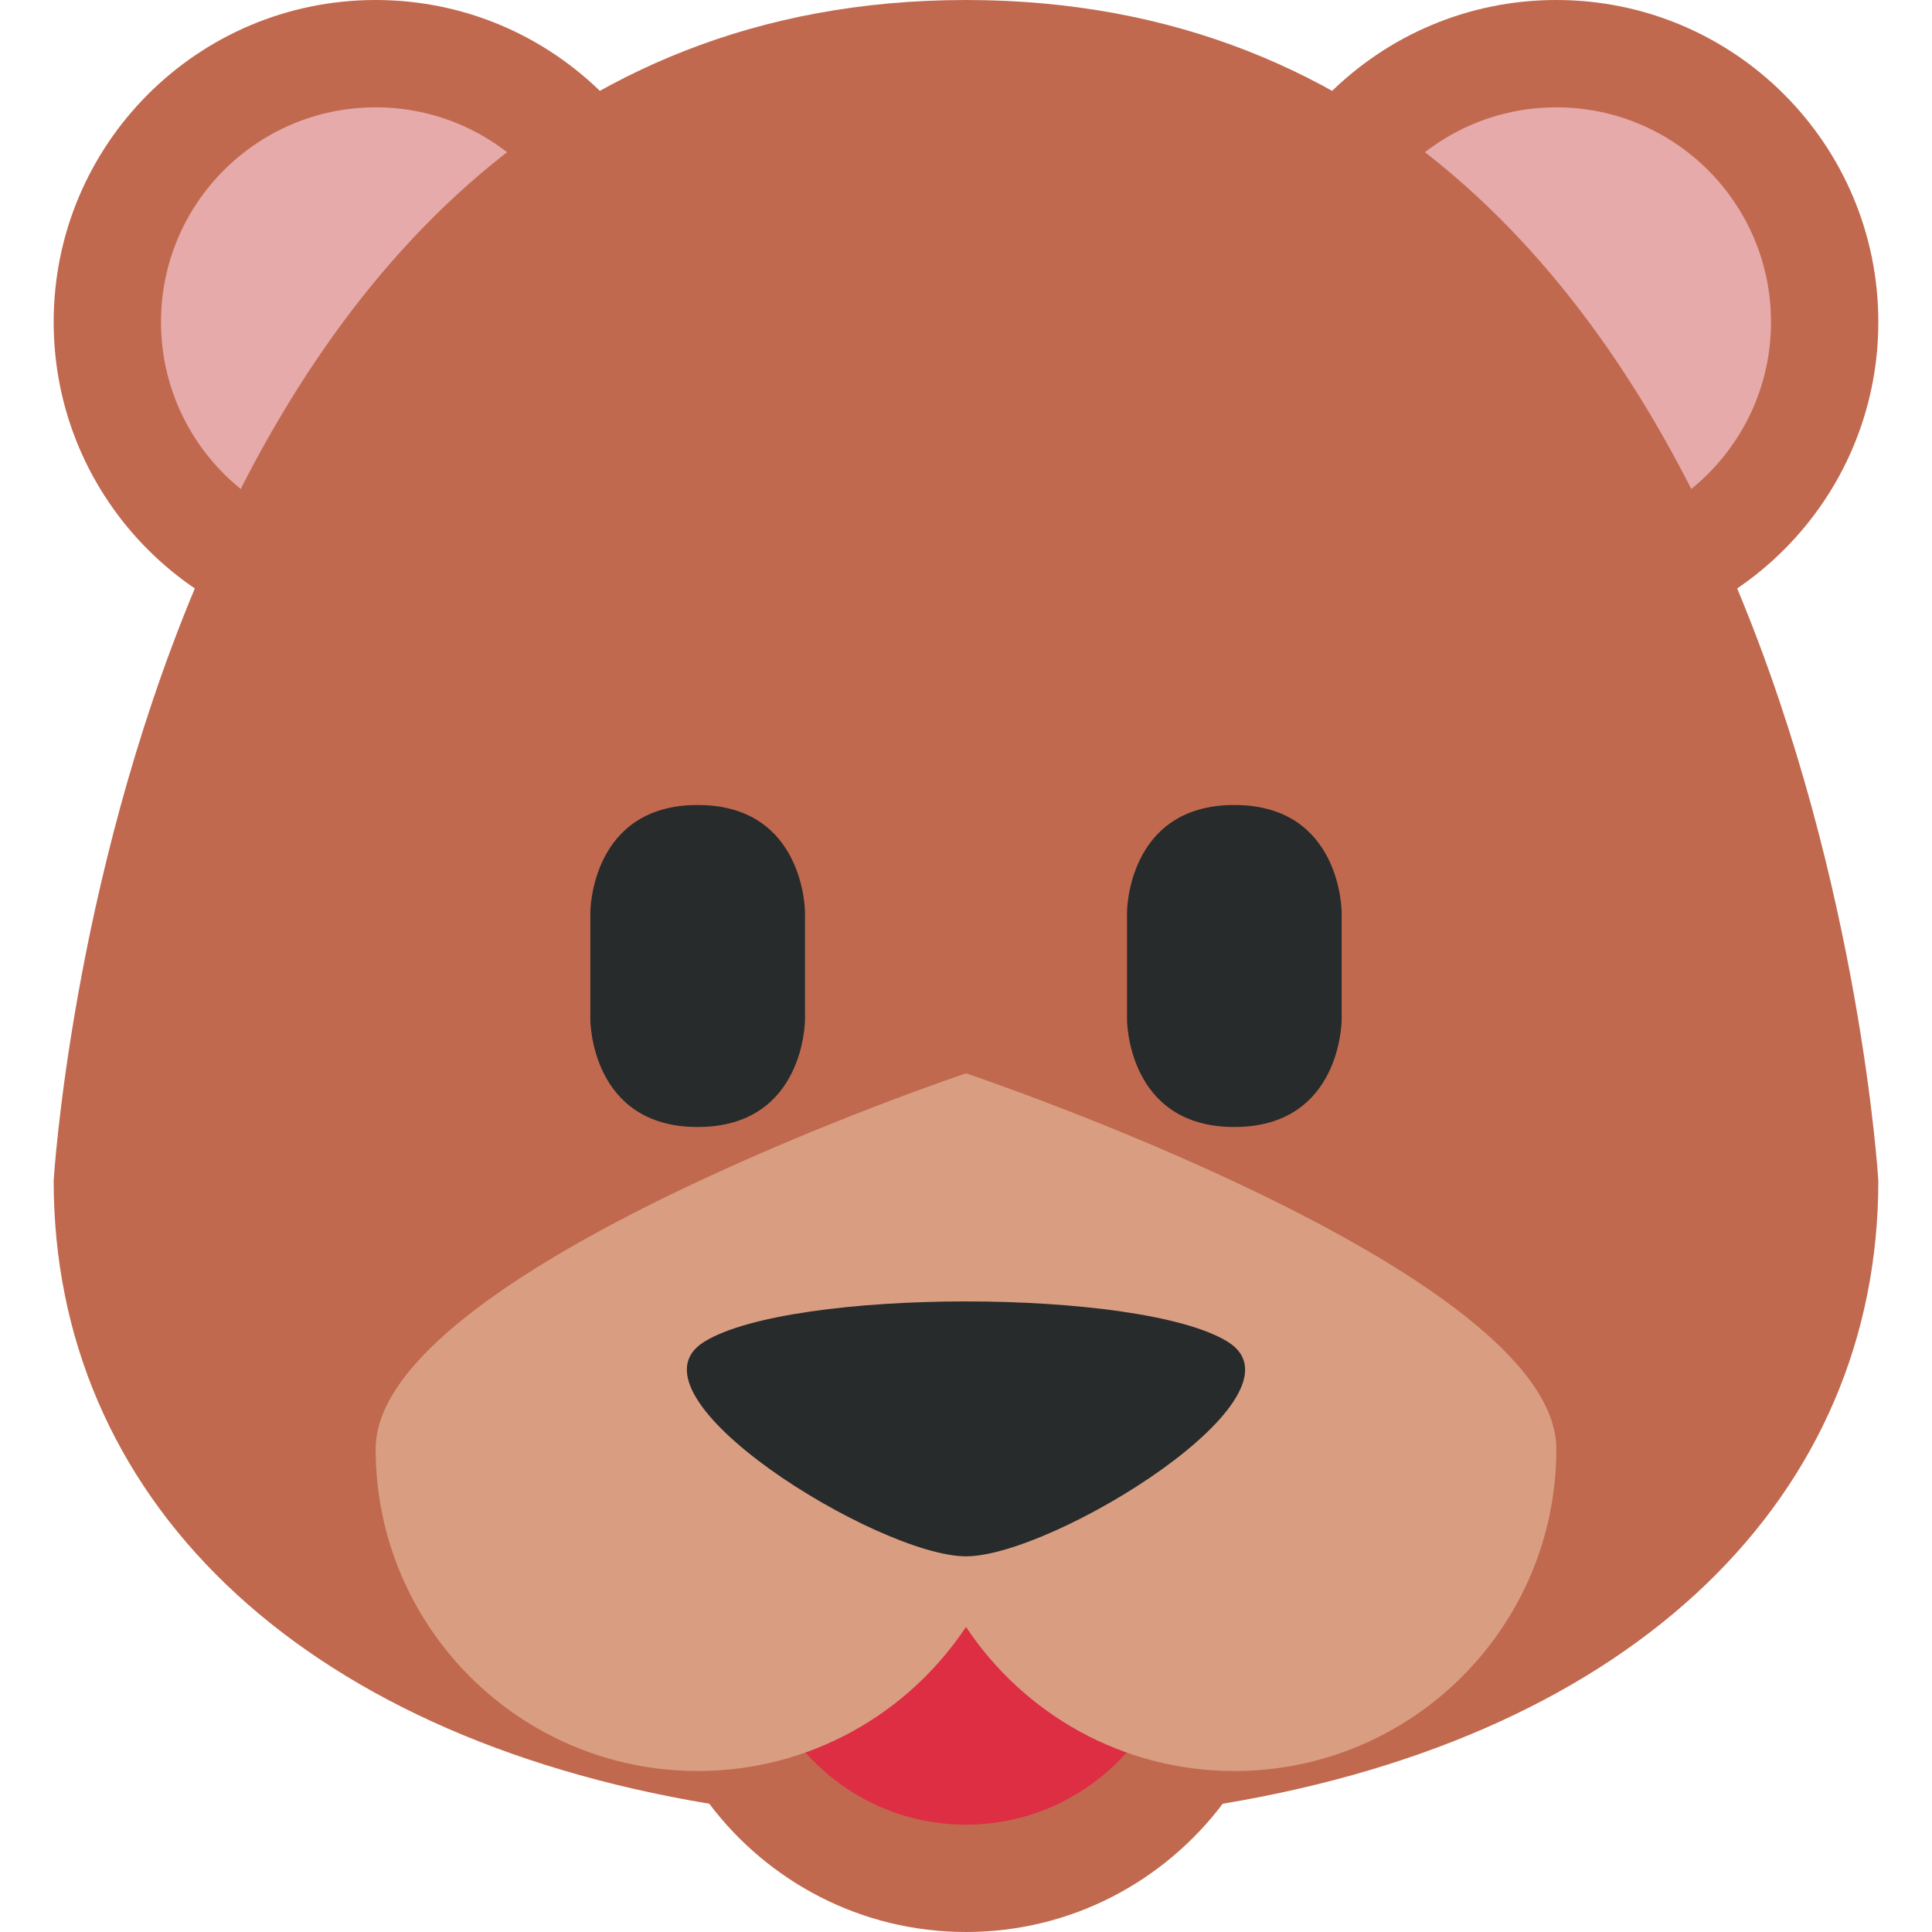
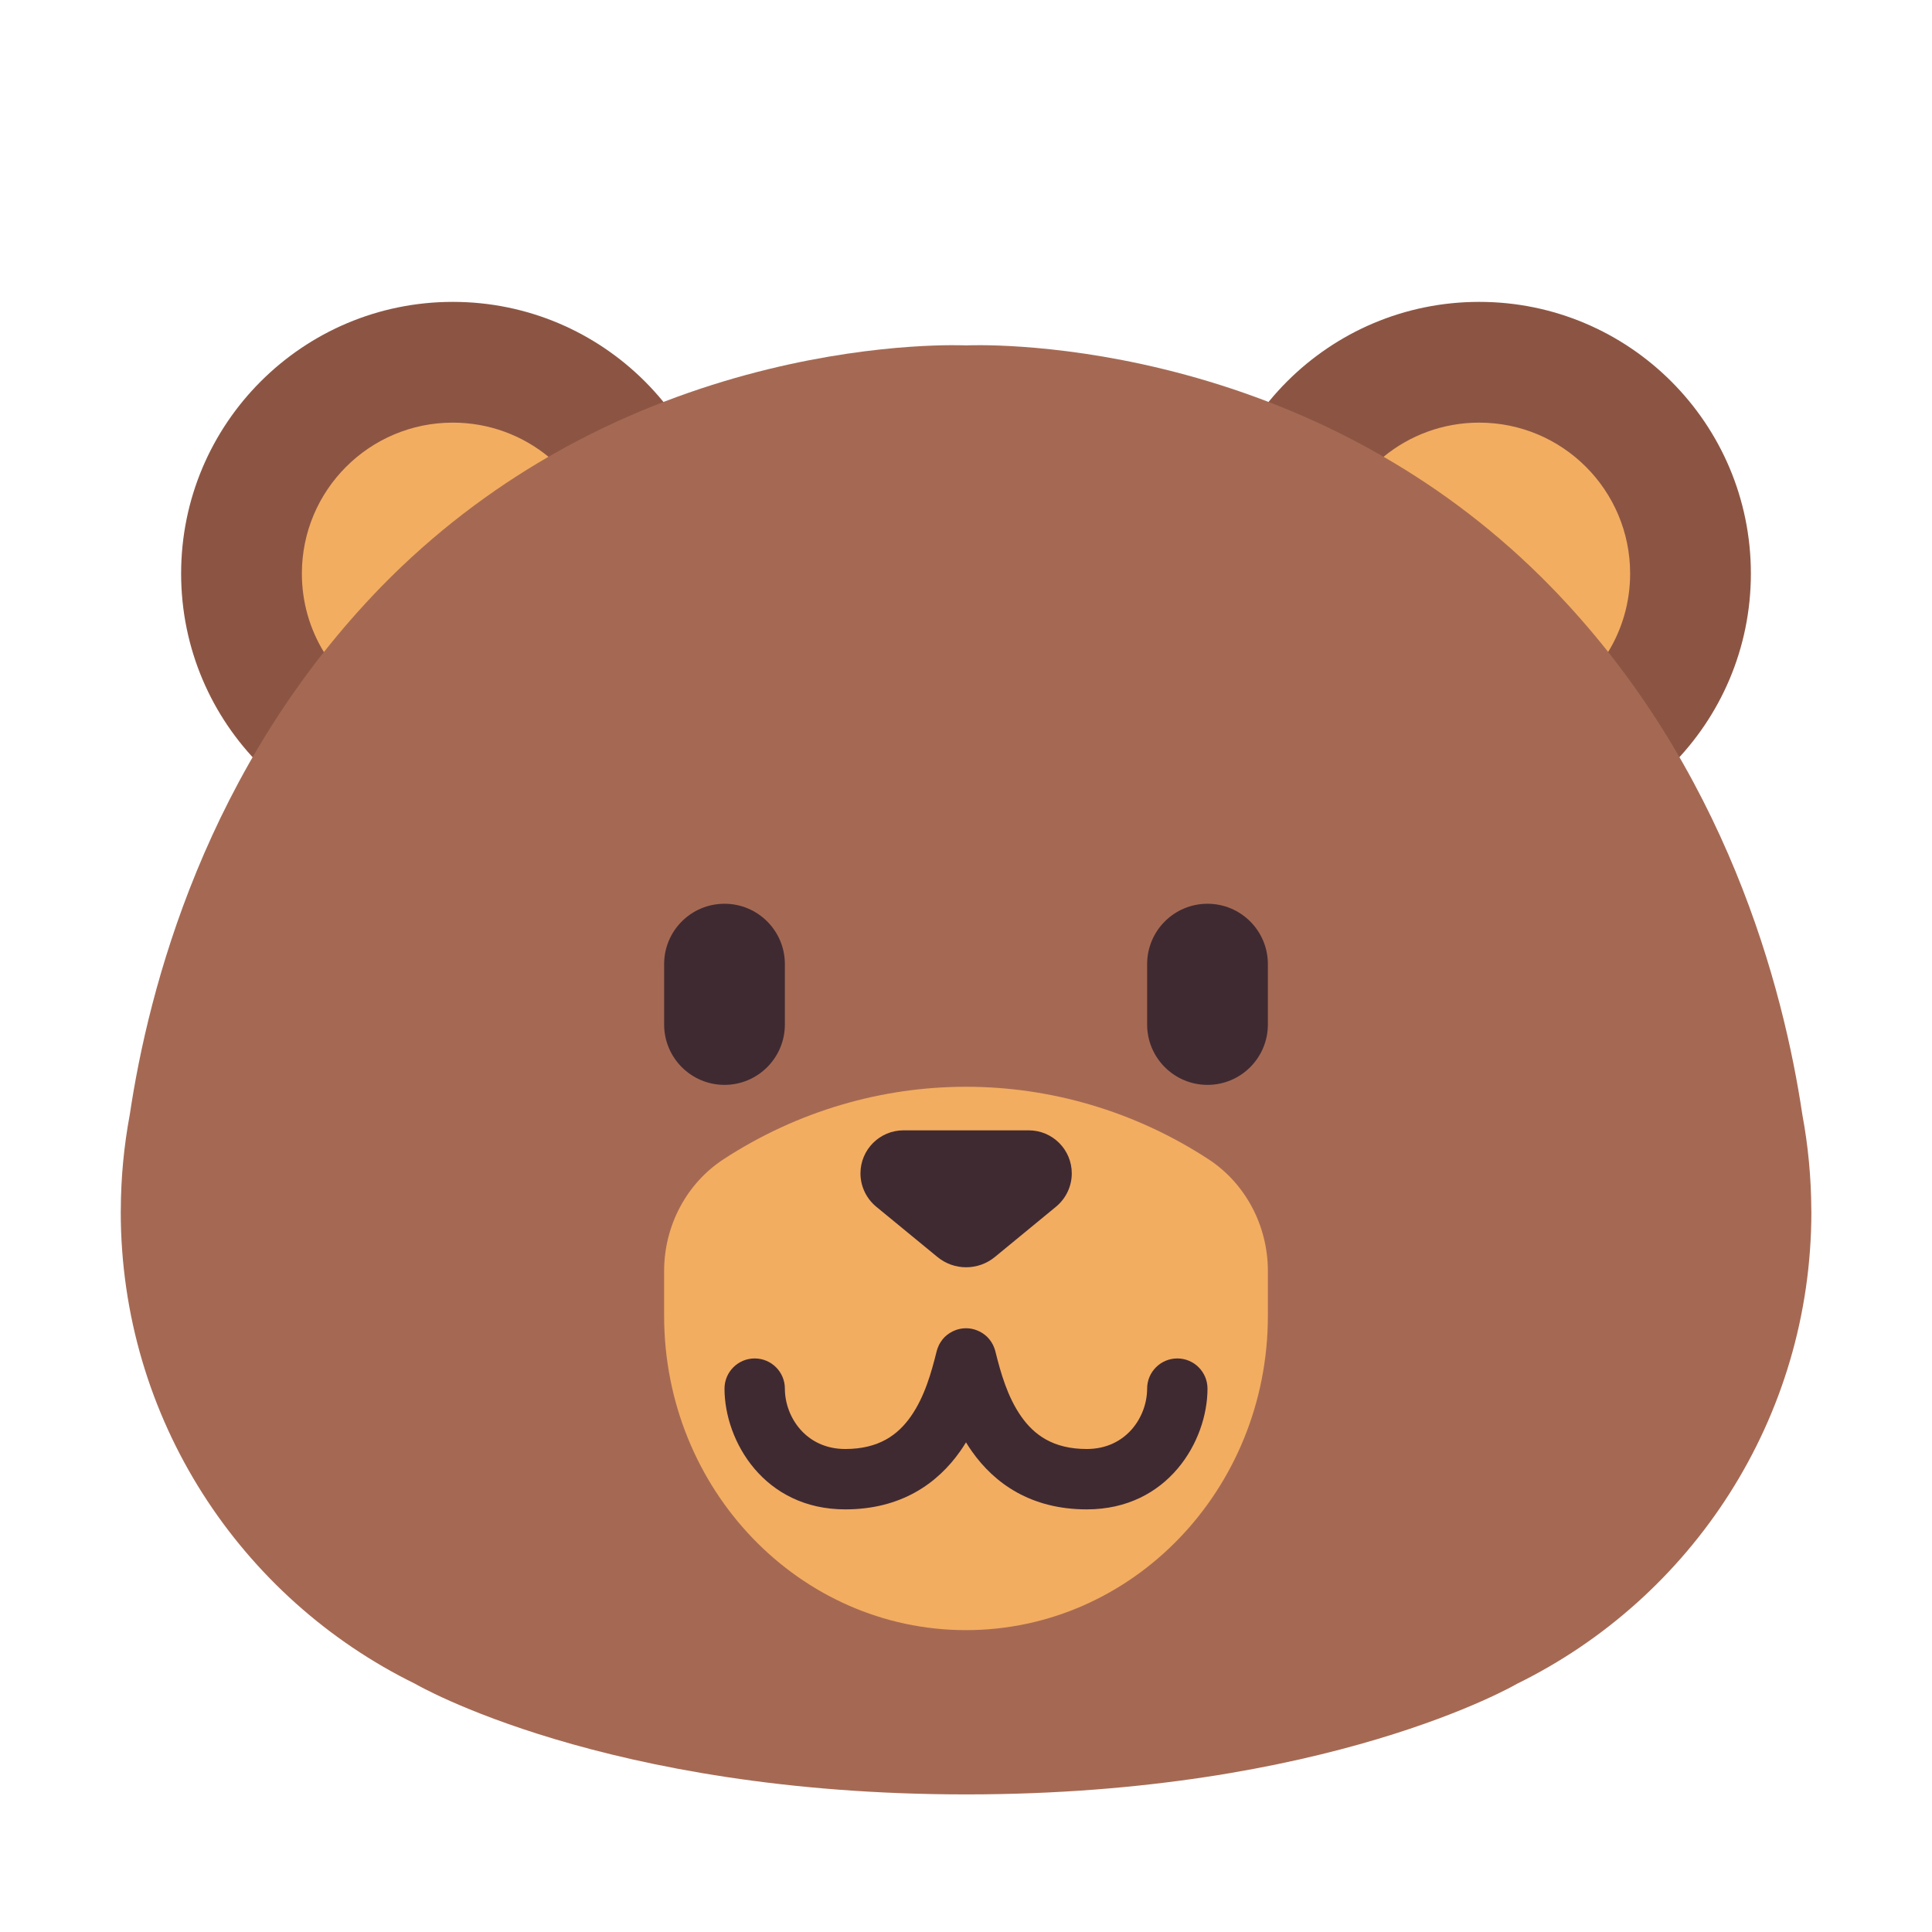
- <svg xmlns="http://www.w3.org/2000/svg" viewBox="0 0 36 36">
-   <circle fill="#C1694F" cx="7" cy="6" r="6" />
-   <circle fill="#C1694F" cx="29" cy="6" r="6" />
-   <circle fill="#E6AAAA" cx="7" cy="6" r="4" />
-   <circle fill="#E6AAAA" cx="29" cy="6" r="4" />
-   <path fill="#C1694F" d="M35 22S33.692 0 18 0 1 22 1 22c0 5.872 4.499 10.323 12.216 11.61C14.311 35.06 16.044 36 18 36s3.688-.94 4.784-2.39C30.501 32.323 35 27.872 35 22z" />
-   <circle fill="#DD2E44" cx="18" cy="30" r="4" />
-   <path fill="#D99E82" d="M18 20S7 23.687 7 27s2.687 6 6 6c2.088 0 3.925-1.067 5-2.685C19.074 31.933 20.912 33 23 33c3.313 0 6-2.687 6-6s-11-7-11-7z" />
-   <path fill="#272B2B" d="M11 17s0-2 2-2 2 2 2 2v2s0 2-2 2-2-2-2-2v-2zm10 0s0-2 2-2 2 2 2 2v2s0 2-2 2-2-2-2-2v-2zm-7.875 8c-1.624 1 3.25 4 4.875 4s6.499-3 4.874-4-8.124-1-9.749 0z" />
+ <svg xmlns="http://www.w3.org/2000/svg" width="32" height="32" viewBox="0 0 32 32" fill="none">
+   <path d="M12 9.5C12 11.985 9.985 14 7.5 14C5.015 14 3 11.985 3 9.5C3 7.015 5.015 5 7.5 5C9.985 5 12 7.015 12 9.5Z" fill="#8C5543" />
+   <path d="M29 9.5C29 11.985 26.985 14 24.5 14C22.015 14 20 11.985 20 9.5C20 7.015 22.015 5 24.5 5C26.985 5 29 7.015 29 9.5Z" fill="#8C5543" />
+   <path d="M30.002 20.071C30.002 20.071 30.002 20.061 30.001 20.044C29.999 19.503 29.948 18.973 29.852 18.459C29.543 16.387 28.596 12.703 25.689 9.721C21.517 5.441 16.001 5.721 16.001 5.721C16.001 5.721 10.485 5.441 6.312 9.721C3.406 12.703 2.459 16.387 2.15 18.459C2.054 18.973 2.002 19.503 2.001 20.045C2.001 20.061 2 20.07 2 20.07C2 23.504 3.988 26.473 6.876 27.889C6.876 27.889 10.001 29.721 16.001 29.721C22.001 29.721 25.126 27.889 25.126 27.889C28.014 26.473 30.002 23.504 30.002 20.071Z" fill="#A56953" />
+   <path d="M6.312 9.721C7.198 8.813 8.144 8.11 9.085 7.566C8.653 7.212 8.101 7 7.5 7C6.119 7 5 8.119 5 9.5C5 9.976 5.133 10.422 5.365 10.801C5.655 10.434 5.97 10.073 6.312 9.721Z" fill="#F3AD61" />
+   <path d="M25.689 9.721C26.031 10.072 26.346 10.433 26.636 10.799C26.867 10.421 27 9.976 27 9.5C27 8.119 25.881 7 24.5 7C23.899 7 23.347 7.212 22.916 7.566C23.857 8.109 24.804 8.813 25.689 9.721Z" fill="#F3AD61" />
+   <path d="M11 21.053C11 20.299 11.373 19.598 11.988 19.198C14.443 17.601 17.558 17.601 20.012 19.198C20.627 19.598 21 20.299 21 21.053V21.793C21 24.669 18.761 27 16 27C13.239 27 11 24.669 11 21.793V21.053Z" fill="#F3AD61" />
+   <path d="M11 15.969C11 15.416 11.448 14.969 12 14.969C12.552 14.969 13 15.416 13 15.969V16.969C13 17.521 12.552 17.969 12 17.969C11.448 17.969 11 17.521 11 16.969V15.969Z" fill="#402A32" />
+   <path d="M19 15.969C19 15.416 19.448 14.969 20 14.969C20.552 14.969 21 15.416 21 15.969V16.969C21 17.521 20.552 17.969 20 17.969C19.448 17.969 19 17.521 19 16.969V15.969Z" fill="#402A32" />
+   <path d="M15.526 20.819L14.512 19.986C14.348 19.85 14.252 19.648 14.252 19.435C14.252 19.041 14.571 18.722 14.965 18.722H17.039C17.433 18.722 17.752 19.041 17.752 19.435C17.752 19.648 17.656 19.85 17.492 19.986L16.479 20.819C16.202 21.047 15.802 21.047 15.526 20.819Z" fill="#402A32" />
+   <path d="M16 22C16.061 22 16.12 22.011 16.175 22.032C16.244 22.058 16.304 22.097 16.354 22.146C16.403 22.196 16.443 22.256 16.468 22.325C16.476 22.346 16.483 22.367 16.488 22.389C16.572 22.726 16.684 23.134 16.915 23.462C17.127 23.764 17.441 24 18 24C18.654 24 19 23.466 19 23C19 22.724 19.224 22.5 19.5 22.5C19.776 22.5 20 22.724 20 23C20 23.868 19.346 25 18 25C17.075 25 16.472 24.57 16.097 24.038C16.063 23.989 16.03 23.94 16 23.89C15.97 23.94 15.937 23.989 15.903 24.038C15.528 24.57 14.925 25 14 25C12.654 25 12 23.868 12 23C12 22.724 12.224 22.5 12.5 22.5C12.776 22.5 13 22.724 13 23C13 23.466 13.346 24 14 24C14.559 24 14.873 23.764 15.085 23.462C15.316 23.134 15.428 22.726 15.512 22.389C15.518 22.367 15.524 22.346 15.532 22.325C15.557 22.256 15.597 22.196 15.646 22.146C15.696 22.097 15.756 22.058 15.825 22.032C15.88 22.011 15.939 22 16 22Z" fill="#402A32" />
</svg>
